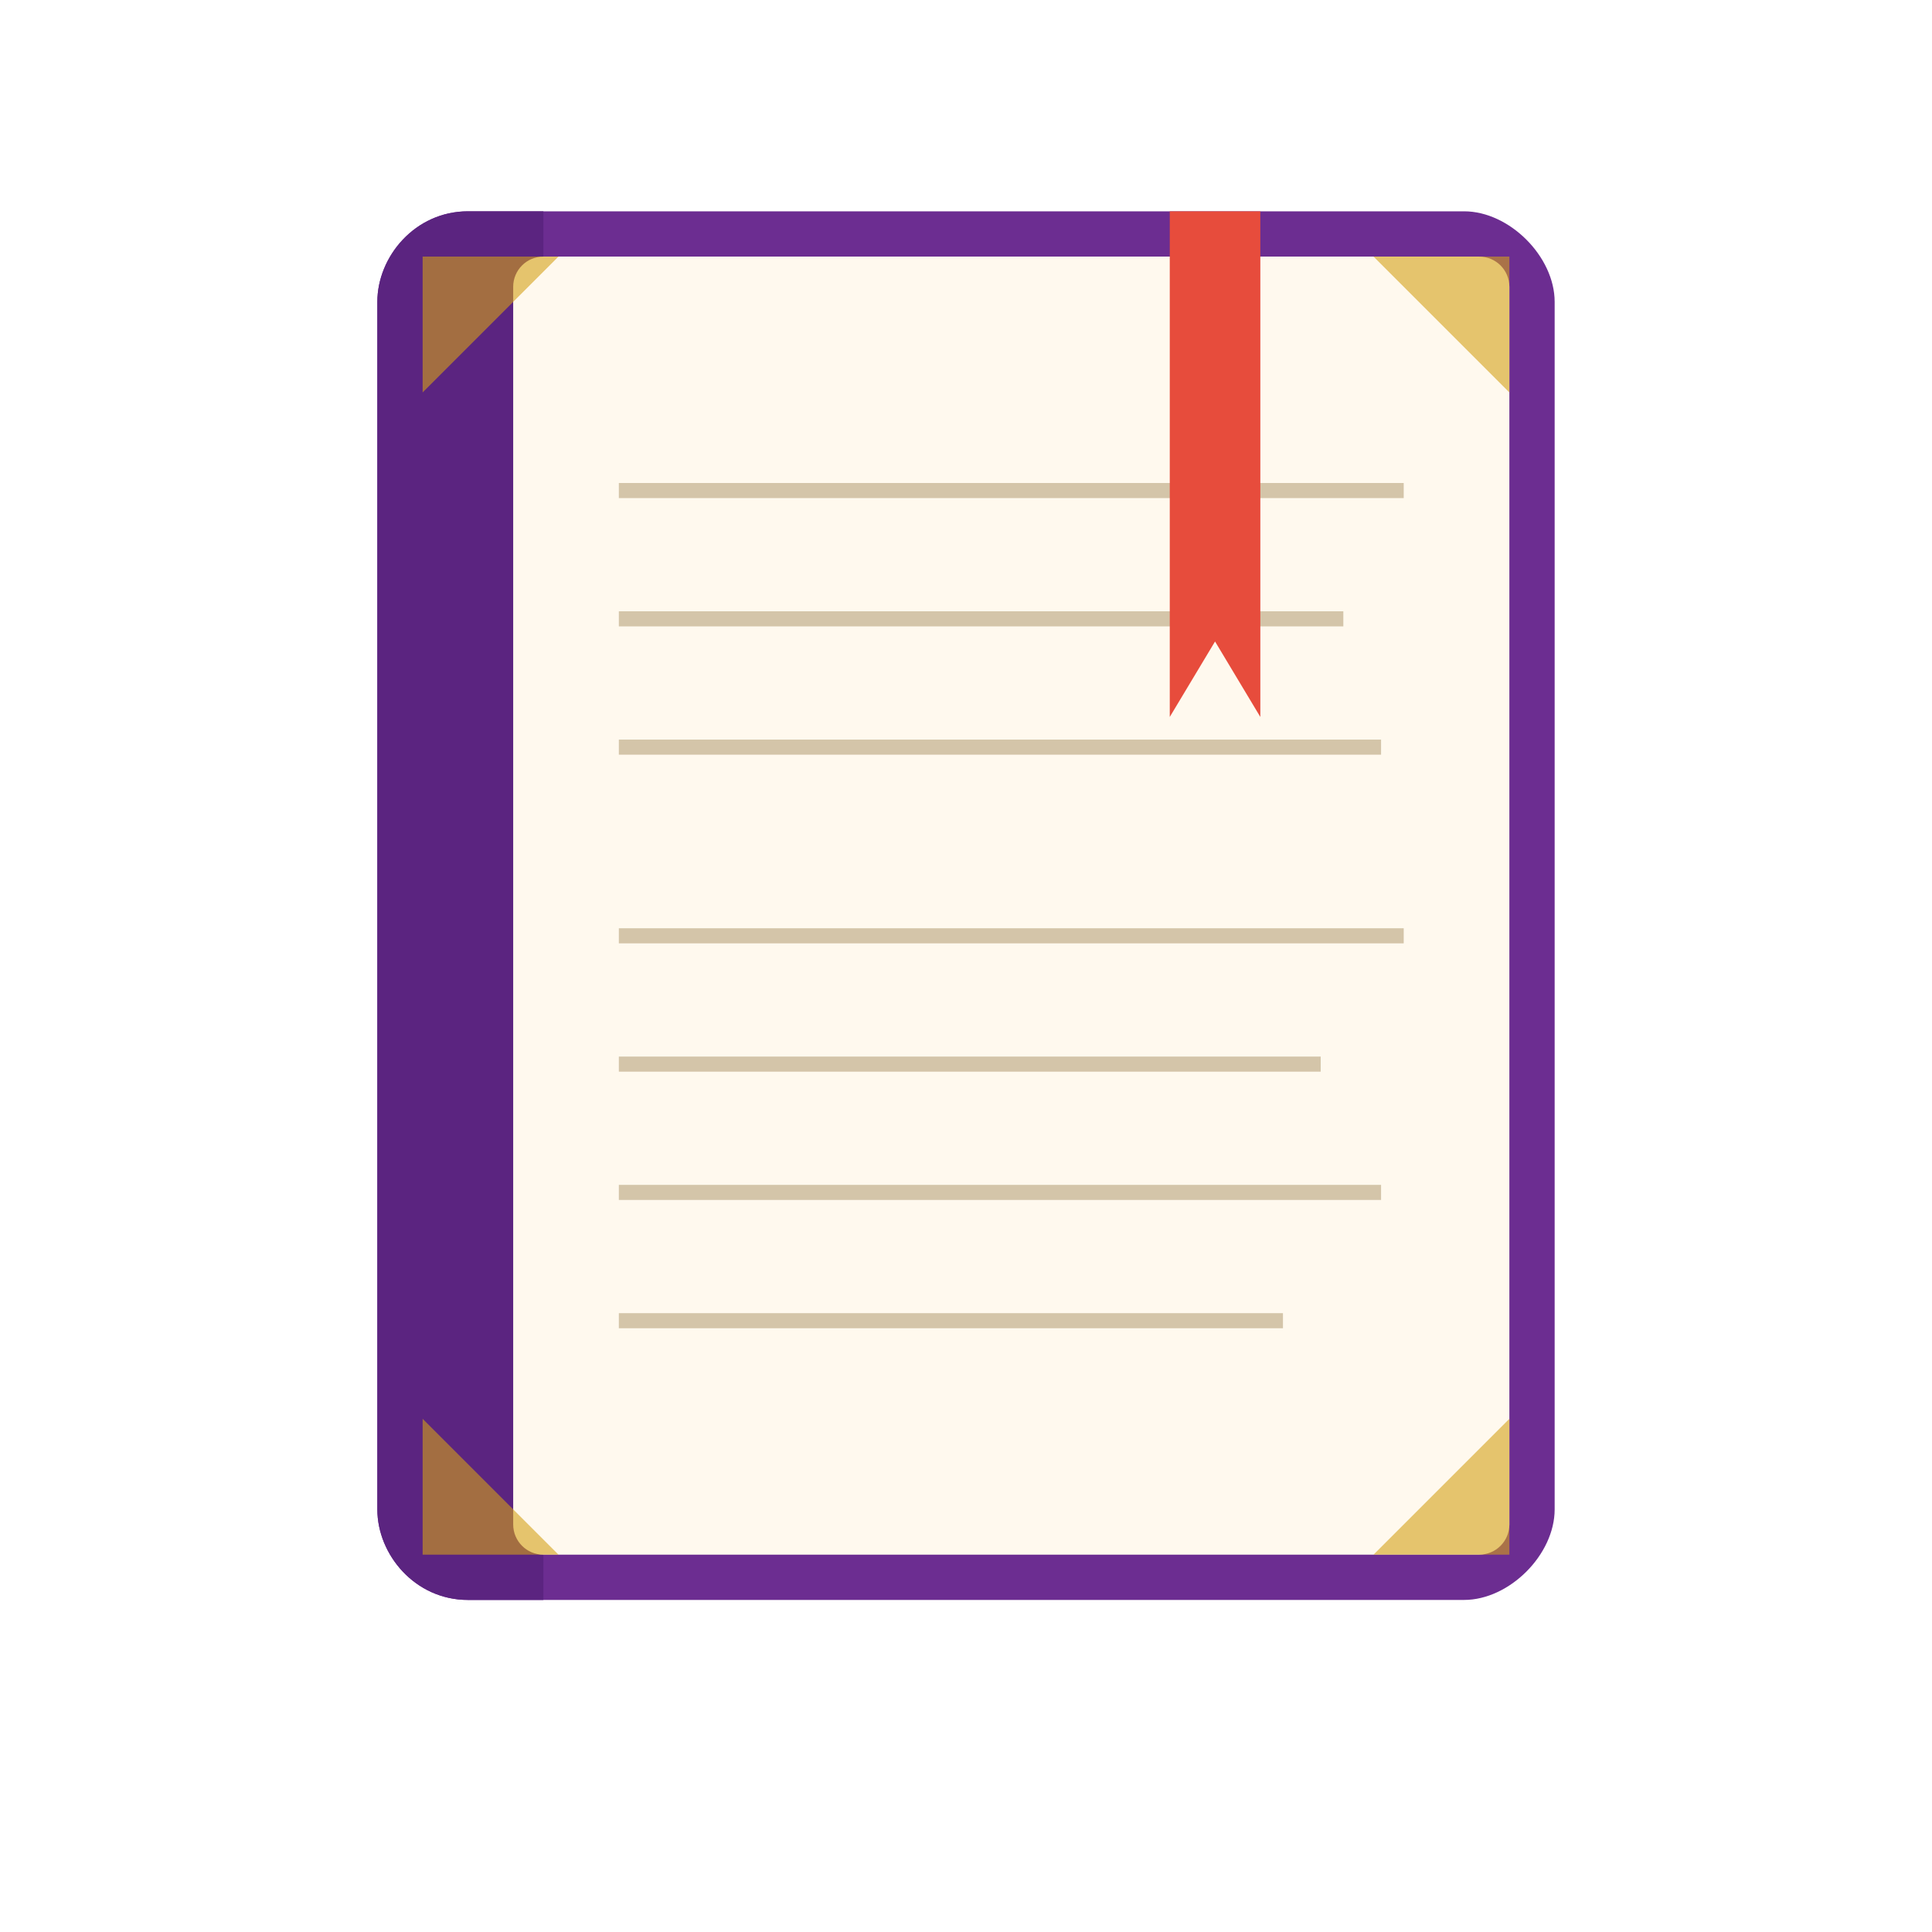
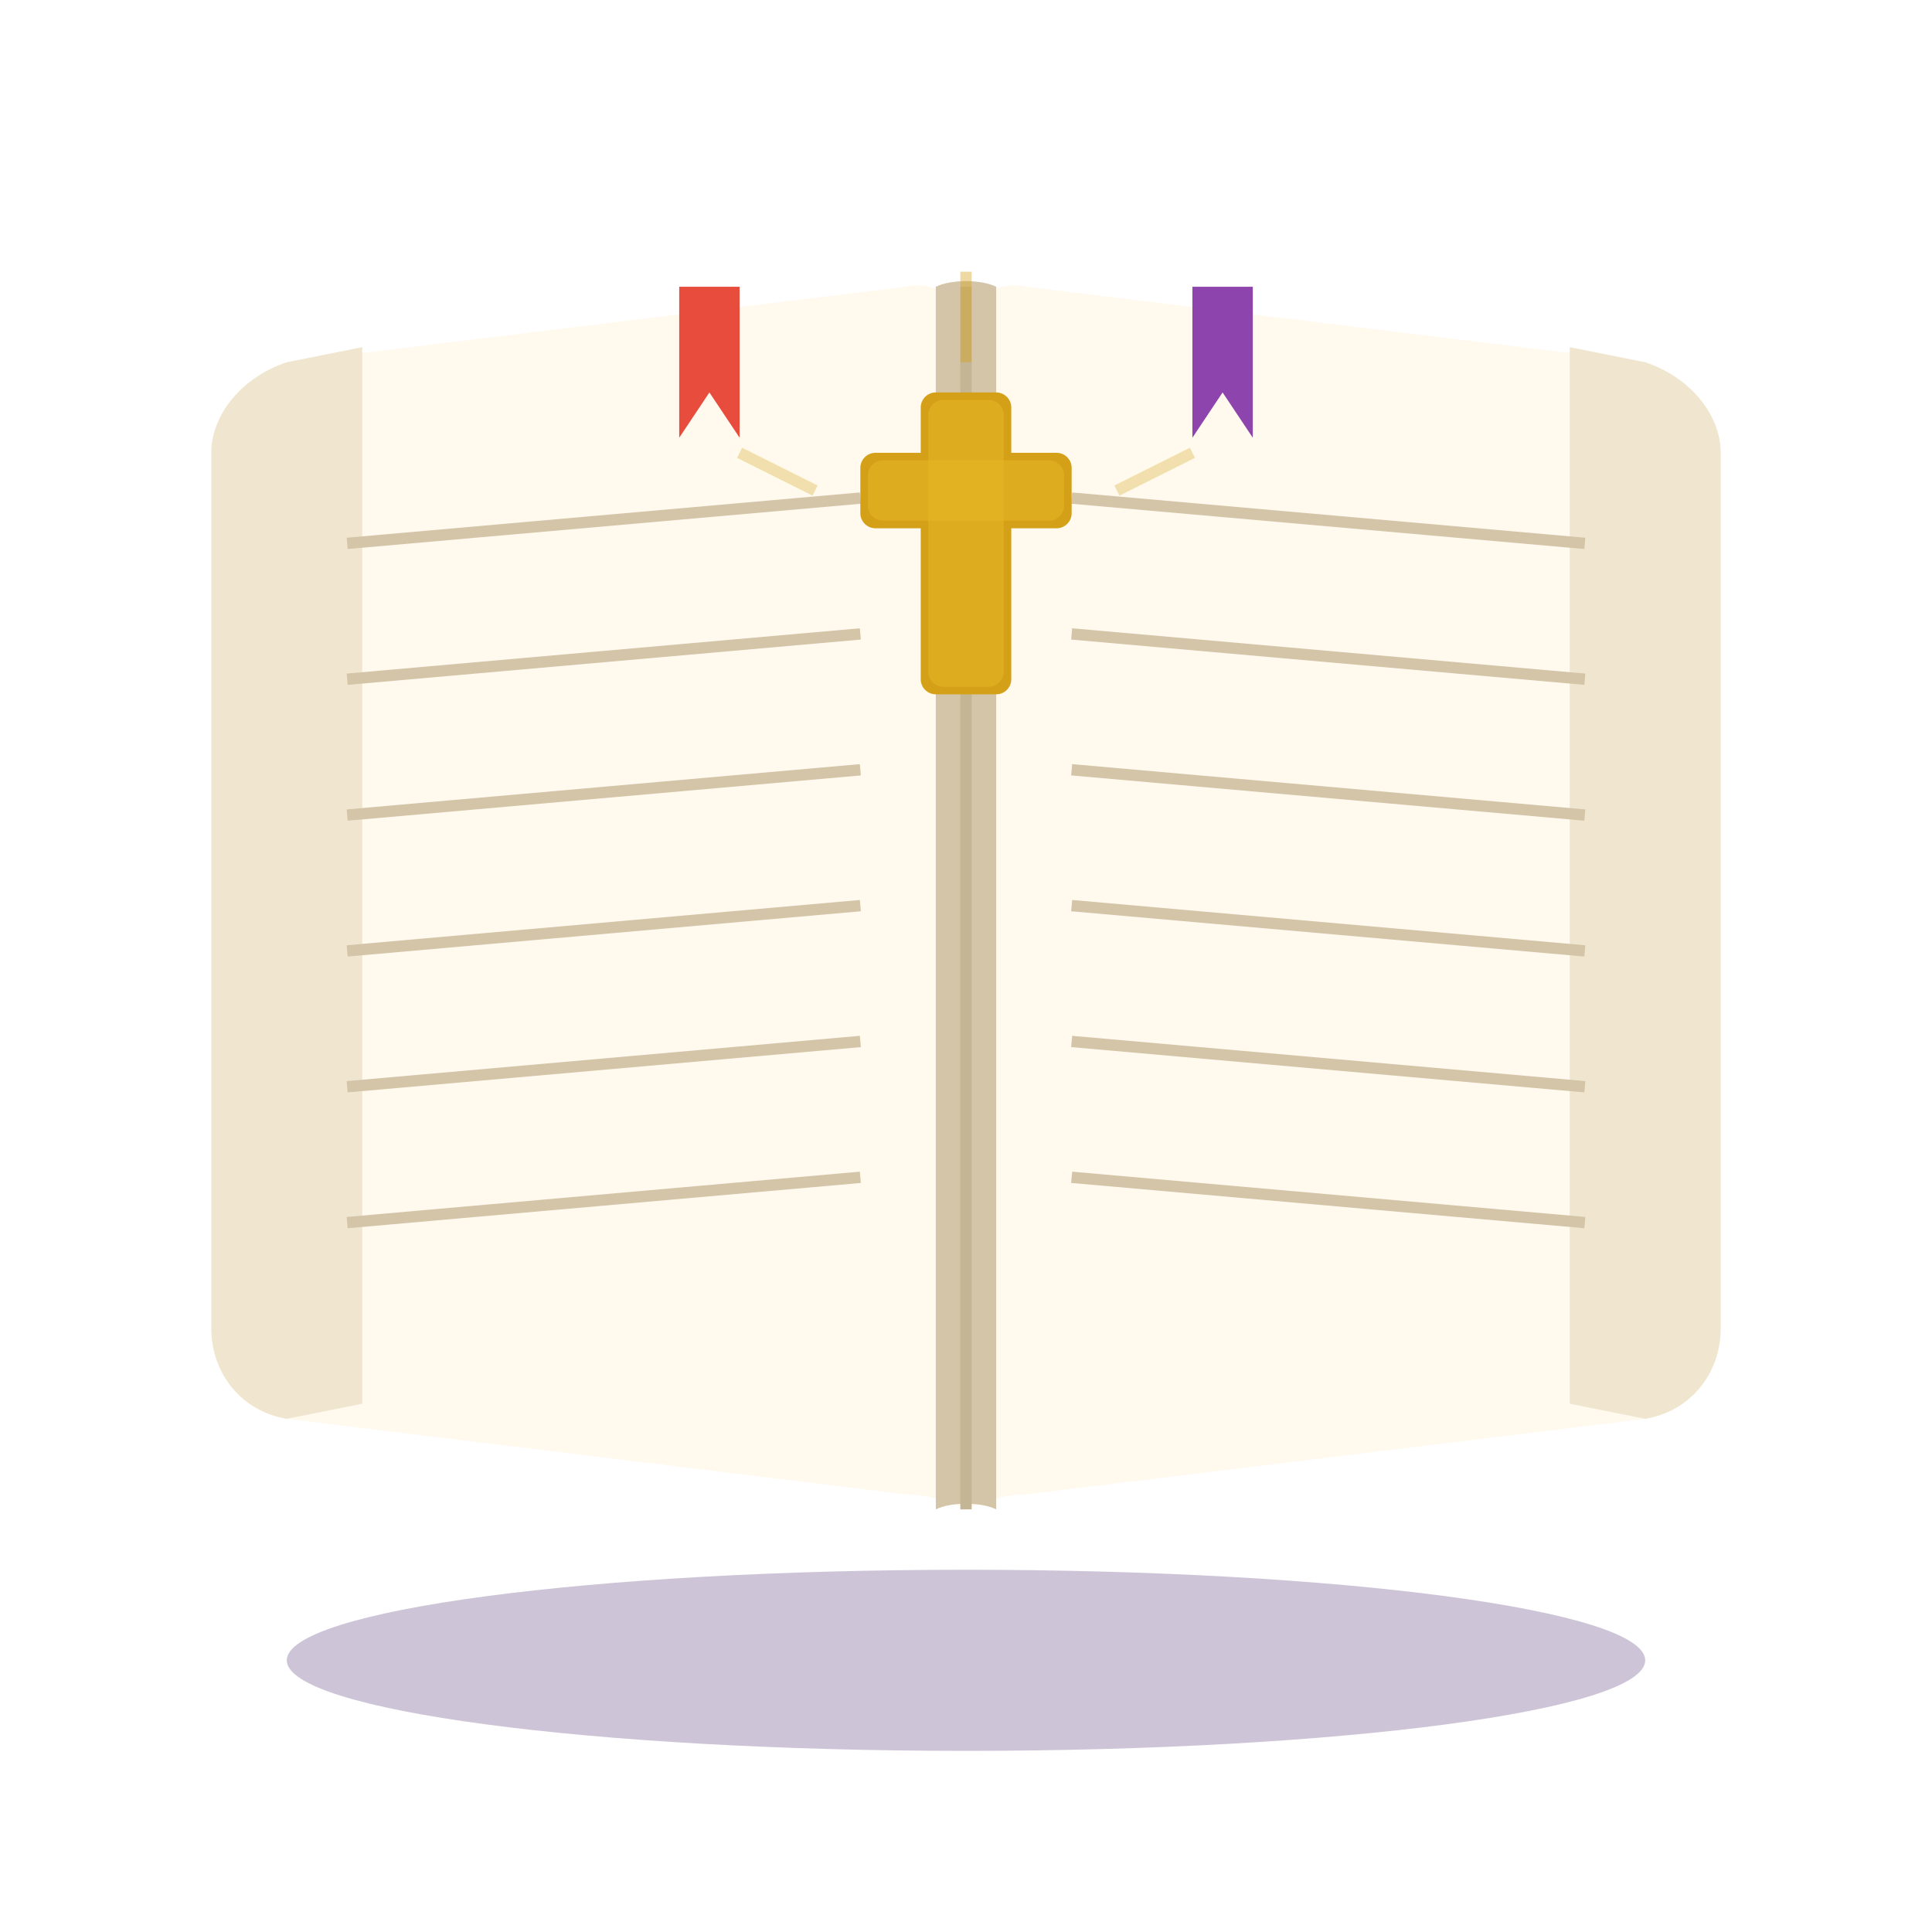
<svg xmlns="http://www.w3.org/2000/svg" viewBox="0 0 256 256" fill="none">
-   <path d="M50 40 C50 34 55 28 62 28 L194 28 C200 28 206 34 206 40 L206 200 C206 206 200 212 194 212 L62 212 C55 212 50 206 50 200Z" fill="#6c2d91" />
-   <path d="M50 40 C50 34 55 28 62 28 L72 28 L72 212 L62 212 C55 212 50 206 50 200Z" fill="#5b2480" />
-   <rect x="68 " y="34" width="132" height="172" rx="4" fill="#fff9ee" />
-   <line x1="82" y1="65" x2="186" y2="65" stroke="#d4c5a9" stroke-width="2" />
-   <line x1="82" y1="82" x2="178" y2="82" stroke="#d4c5a9" stroke-width="2" />
-   <line x1="82" y1="99" x2="183" y2="99" stroke="#d4c5a9" stroke-width="2" />
-   <line x1="82" y1="124" x2="186" y2="124" stroke="#d4c5a9" stroke-width="2" />
-   <line x1="82" y1="141" x2="175" y2="141" stroke="#d4c5a9" stroke-width="2" />
-   <line x1="82" y1="158" x2="183" y2="158" stroke="#d4c5a9" stroke-width="2" />
-   <line x1="82" y1="175" x2="170" y2="175" stroke="#d4c5a9" stroke-width="2" />
-   <path d="M155 28 L155 95 L161 85 L167 95 L167 28" fill="#e74c3c" />
-   <path d="M56 34 L74 34 L56 52Z" fill="#d4a017" opacity="0.6" />
-   <path d="M200 34 L182 34 L200 52Z" fill="#d4a017" opacity="0.6" />
-   <path d="M56 206 L74 206 L56 188Z" fill="#d4a017" opacity="0.6" />
-   <path d="M200 206 L182 206 L200 188Z" fill="#d4a017" opacity="0.6" />
+   <ellipse cx="128" cy="220" rx="90" ry="12" fill="#3a1560" opacity="0.25" />
+   <path d="M28 60 C28 55 32 50 38 48 L120 38 C124 37 128 40 128 44 L128 200 C128 200 124 198 120 198 L38 188 C32 187 28 182 28 176Z" fill="#fff9ee" />
+   <path d="M28 60 C28 55 32 50 38 48 L48 46 L48 186 L38 188 C32 187 28 182 28 176Z" fill="#f0e6d0" />
+   <path d="M228 60 C228 55 224 50 218 48 L136 38 C132 37 128 40 128 44 L128 200 C128 200 132 198 136 198 L218 188 C224 187 228 182 228 176Z" fill="#fff9ee" />
+   <path d="M228 60 C228 55 224 50 218 48 L208 46 L208 186 L218 188 C224 187 228 182 228 176Z" fill="#f0e6d0" />
+   <path d="M124 38 C126 37 130 37 132 38 L132 200 C130 199 126 199 124 200Z" fill="#d4c5a9" />
+   <line x1="128" y1="38" x2="128" y2="200" stroke="#c4b594" stroke-width="1.5" />
+   <line x1="46" y1="72" x2="114" y2="66" stroke="#d4c5a9" stroke-width="1.5" />
+   <line x1="46" y1="90" x2="114" y2="84" stroke="#d4c5a9" stroke-width="1.5" />
+   <line x1="46" y1="108" x2="114" y2="102" stroke="#d4c5a9" stroke-width="1.5" />
+   <line x1="46" y1="126" x2="114" y2="120" stroke="#d4c5a9" stroke-width="1.5" />
+   <line x1="46" y1="144" x2="114" y2="138" stroke="#d4c5a9" stroke-width="1.5" />
+   <line x1="46" y1="162" x2="114" y2="156" stroke="#d4c5a9" stroke-width="1.5" />
+   <line x1="142" y1="66" x2="210" y2="72" stroke="#d4c5a9" stroke-width="1.5" />
+   <line x1="142" y1="84" x2="210" y2="90" stroke="#d4c5a9" stroke-width="1.5" />
+   <line x1="142" y1="102" x2="210" y2="108" stroke="#d4c5a9" stroke-width="1.5" />
+   <line x1="142" y1="120" x2="210" y2="126" stroke="#d4c5a9" stroke-width="1.5" />
+   <line x1="142" y1="138" x2="210" y2="144" stroke="#d4c5a9" stroke-width="1.5" />
+   <line x1="142" y1="156" x2="210" y2="162" stroke="#d4c5a9" stroke-width="1.5" />
+   <rect x="122" y="52" width="12" height="40" rx="2" fill="#d4a017" />
+   <rect x="114" y="60" width="28" height="10" rx="2" fill="#d4a017" />
+   <rect x="123" y="53" width="10" height="38" rx="2" fill="#e8b828" opacity="0.5" />
+   <rect x="115" y="61" width="26" height="8" rx="2" fill="#e8b828" opacity="0.5" />
+   <line x1="128" y1="48" x2="128" y2="36" stroke="#d4a017" stroke-width="1.5" opacity="0.4" />
+   <line x1="108" y1="65" x2="98" y2="60" stroke="#d4a017" stroke-width="1.5" opacity="0.3" />
+   <line x1="148" y1="65" x2="158" y2="60" stroke="#d4a017" stroke-width="1.5" opacity="0.3" />
+   <path d="M90 38 L90 58 L94 52 L98 58 L98 38" fill="#e74c3c" />
+   <path d="M158 38 L158 58 L162 52 L166 58 L166 38" fill="#8e44ad" />
</svg>
